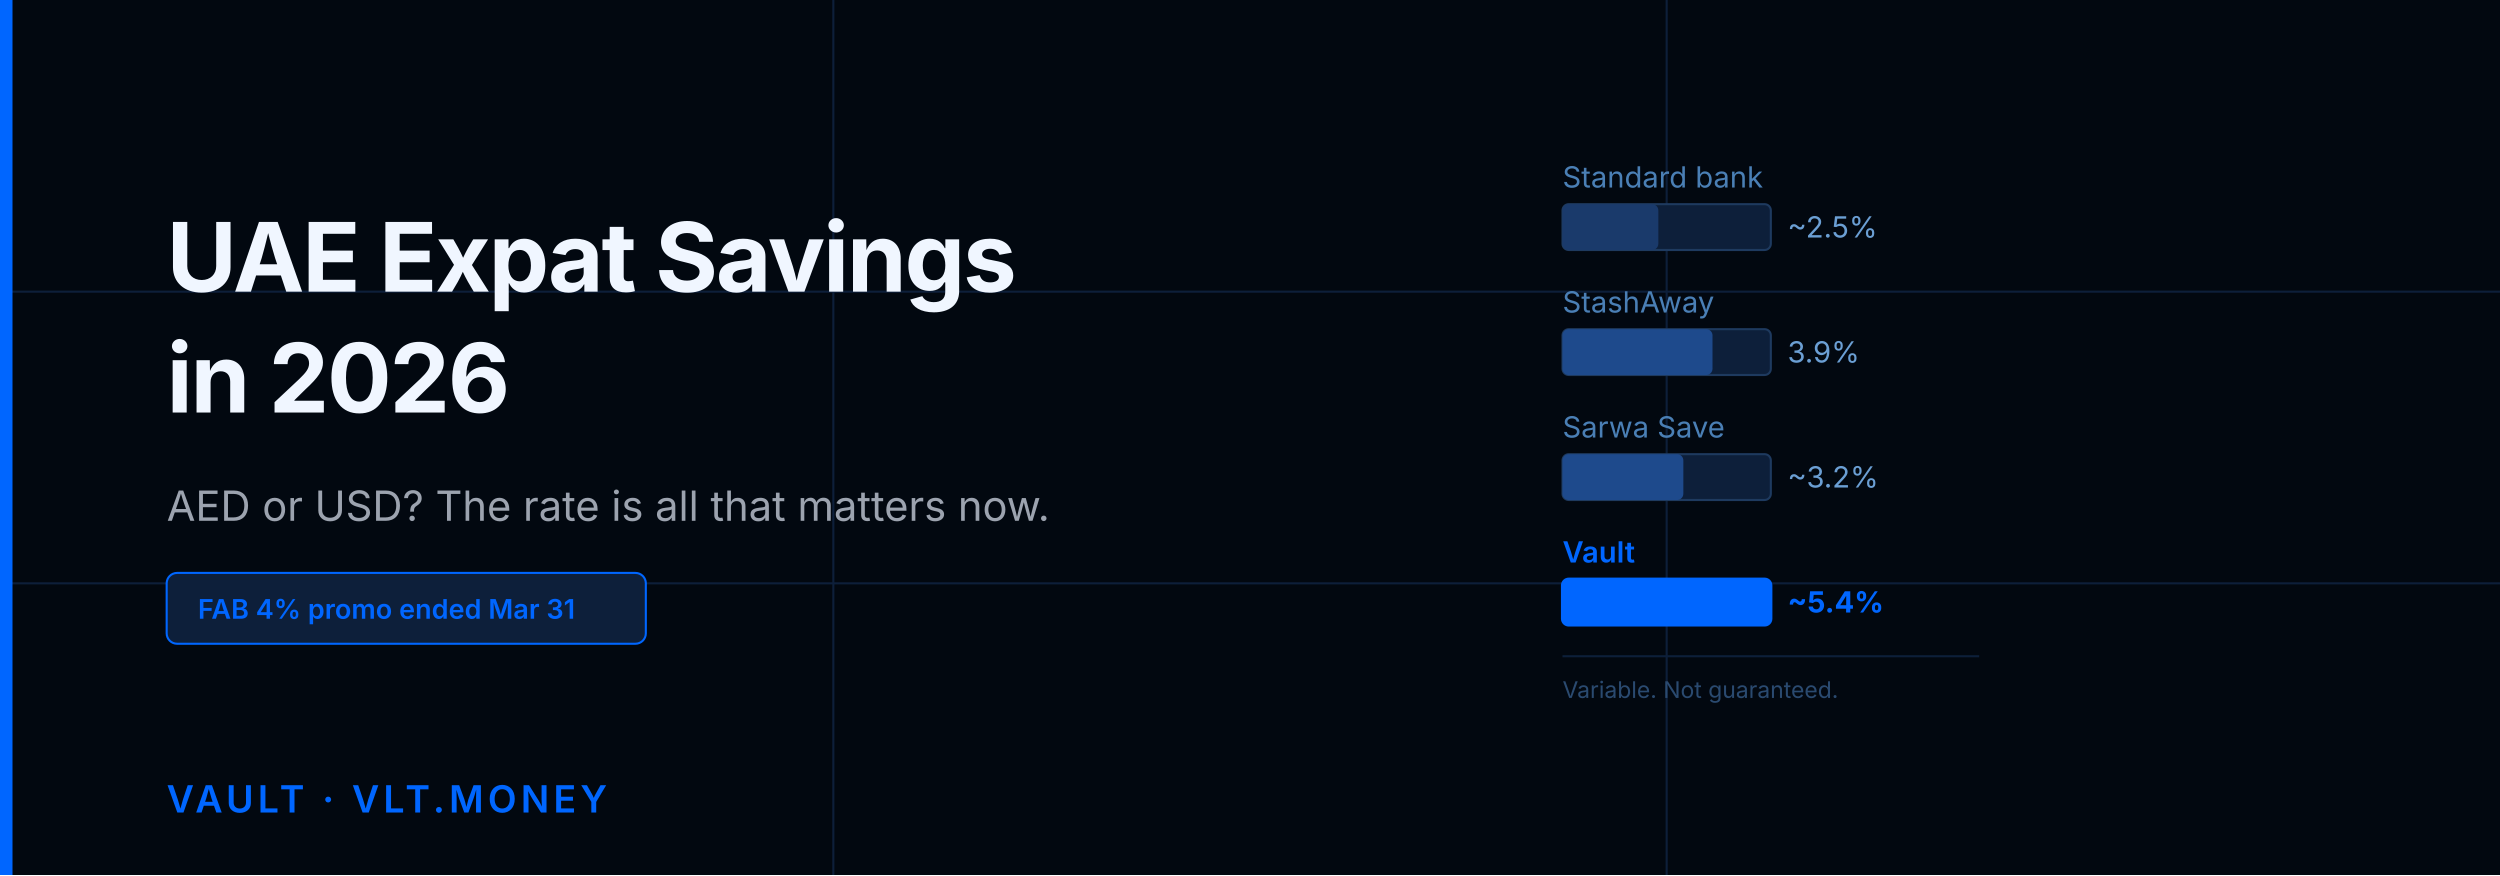
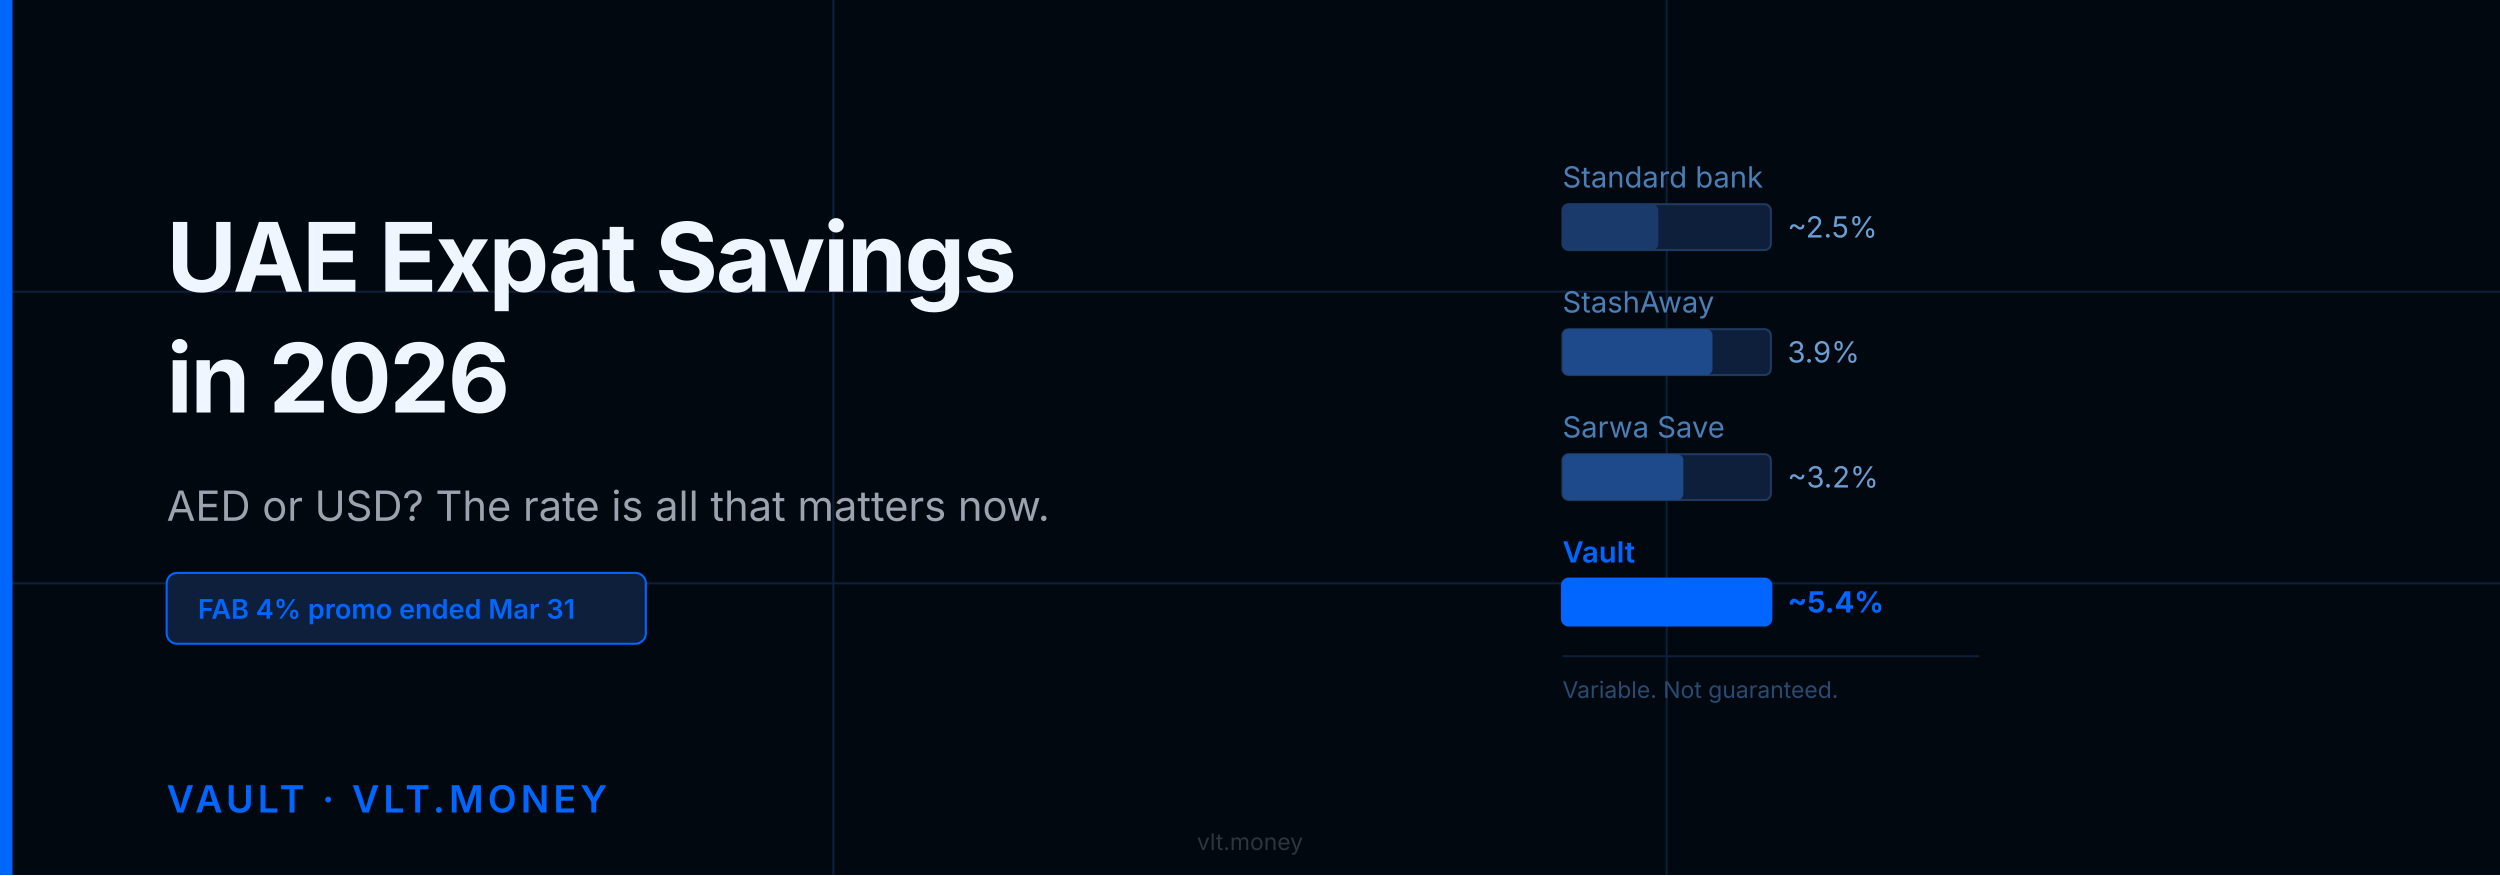
<svg xmlns="http://www.w3.org/2000/svg" width="1200" height="420" viewBox="0 0 1200 420">
  <rect width="1200" height="420" fill="#020810" />
  <line x1="0" y1="140" x2="1200" y2="140" stroke="#0d1f3a" stroke-width="1" />
  <line x1="0" y1="280" x2="1200" y2="280" stroke="#0d1f3a" stroke-width="1" />
  <line x1="400" y1="0" x2="400" y2="420" stroke="#0d1f3a" stroke-width="1" />
  <line x1="800" y1="0" x2="800" y2="420" stroke="#0d1f3a" stroke-width="1" />
  <rect x="0" y="0" width="6" height="420" fill="#0066FF" />
  <g transform="translate(750, 60)">
    <text x="0" y="30" font-family="Inter, system-ui, sans-serif" font-size="14" fill="#4a7fb5">Standard bank</text>
    <rect x="0" y="38" width="100" height="22" rx="3" fill="#0d1f3a" stroke="#1e3a5f" stroke-width="1" />
    <rect x="0" y="38" width="46" height="22" rx="3" fill="#1a3a6b" />
    <text x="108" y="54" font-family="Inter, system-ui, sans-serif" font-size="14" fill="#6b9fd4">~2.5%</text>
    <text x="0" y="90" font-family="Inter, system-ui, sans-serif" font-size="14" fill="#4a7fb5">StashAway</text>
    <rect x="0" y="98" width="100" height="22" rx="3" fill="#0d1f3a" stroke="#1e3a5f" stroke-width="1" />
    <rect x="0" y="98" width="72" height="22" rx="3" fill="#1e4a8c" />
    <text x="108" y="114" font-family="Inter, system-ui, sans-serif" font-size="14" fill="#6b9fd4">3.9%</text>
    <text x="0" y="150" font-family="Inter, system-ui, sans-serif" font-size="14" fill="#4a7fb5">Sarwa Save</text>
    <rect x="0" y="158" width="100" height="22" rx="3" fill="#0d1f3a" stroke="#1e3a5f" stroke-width="1" />
    <rect x="0" y="158" width="58" height="22" rx="3" fill="#1e4a8c" />
    <text x="108" y="174" font-family="Inter, system-ui, sans-serif" font-size="14" fill="#6b9fd4">~3.2%</text>
    <text x="0" y="210" font-family="Inter, system-ui, sans-serif" font-size="14" fill="#0066FF" font-weight="600">Vault</text>
    <rect x="0" y="218" width="100" height="22" rx="3" fill="#1a3a6b" stroke="#0066FF" stroke-width="1.5" />
    <rect x="0" y="218" width="100" height="22" rx="3" fill="#0066FF" />
    <text x="108" y="234" font-family="Inter, system-ui, sans-serif" font-size="14" fill="#0066FF" font-weight="700">~5.4%</text>
    <line x1="0" y1="255" x2="200" y2="255" stroke="#0d1f3a" stroke-width="1" />
    <text x="0" y="275" font-family="Inter, system-ui, sans-serif" font-size="11" fill="#2a4a70">Variable. Not guaranteed.</text>
  </g>
  <text x="80" y="140" font-family="Inter, system-ui, sans-serif" font-size="46" font-weight="700" fill="#f0f6ff" letter-spacing="-1">UAE Expat Savings</text>
  <text x="80" y="198" font-family="Inter, system-ui, sans-serif" font-size="46" font-weight="700" fill="#f0f6ff" letter-spacing="-1">in 2026</text>
  <text x="80" y="250" font-family="Inter, system-ui, sans-serif" font-size="20" fill="#9CA3AF">AED or USD? The rate is all that matters now.</text>
  <rect x="80" y="275" width="230" height="34" rx="5" fill="#0d1f3a" stroke="#0066FF" stroke-width="1" />
  <text x="95" y="297" font-family="Inter, system-ui, sans-serif" font-size="13" fill="#0066FF" font-weight="600">FAB 4% promo ended Mar 31</text>
  <text x="80" y="390" font-family="Inter, system-ui, sans-serif" font-size="18" fill="#0066FF" font-weight="600" letter-spacing="2">VAULT · VLT.MONEY</text>
+   <text x="600" y="408" text-anchor="middle" font-family="Inter, system-ui, sans-serif" font-size="11" fill="rgba(255,255,255,0.18)">vlt.money</text>
</svg>
